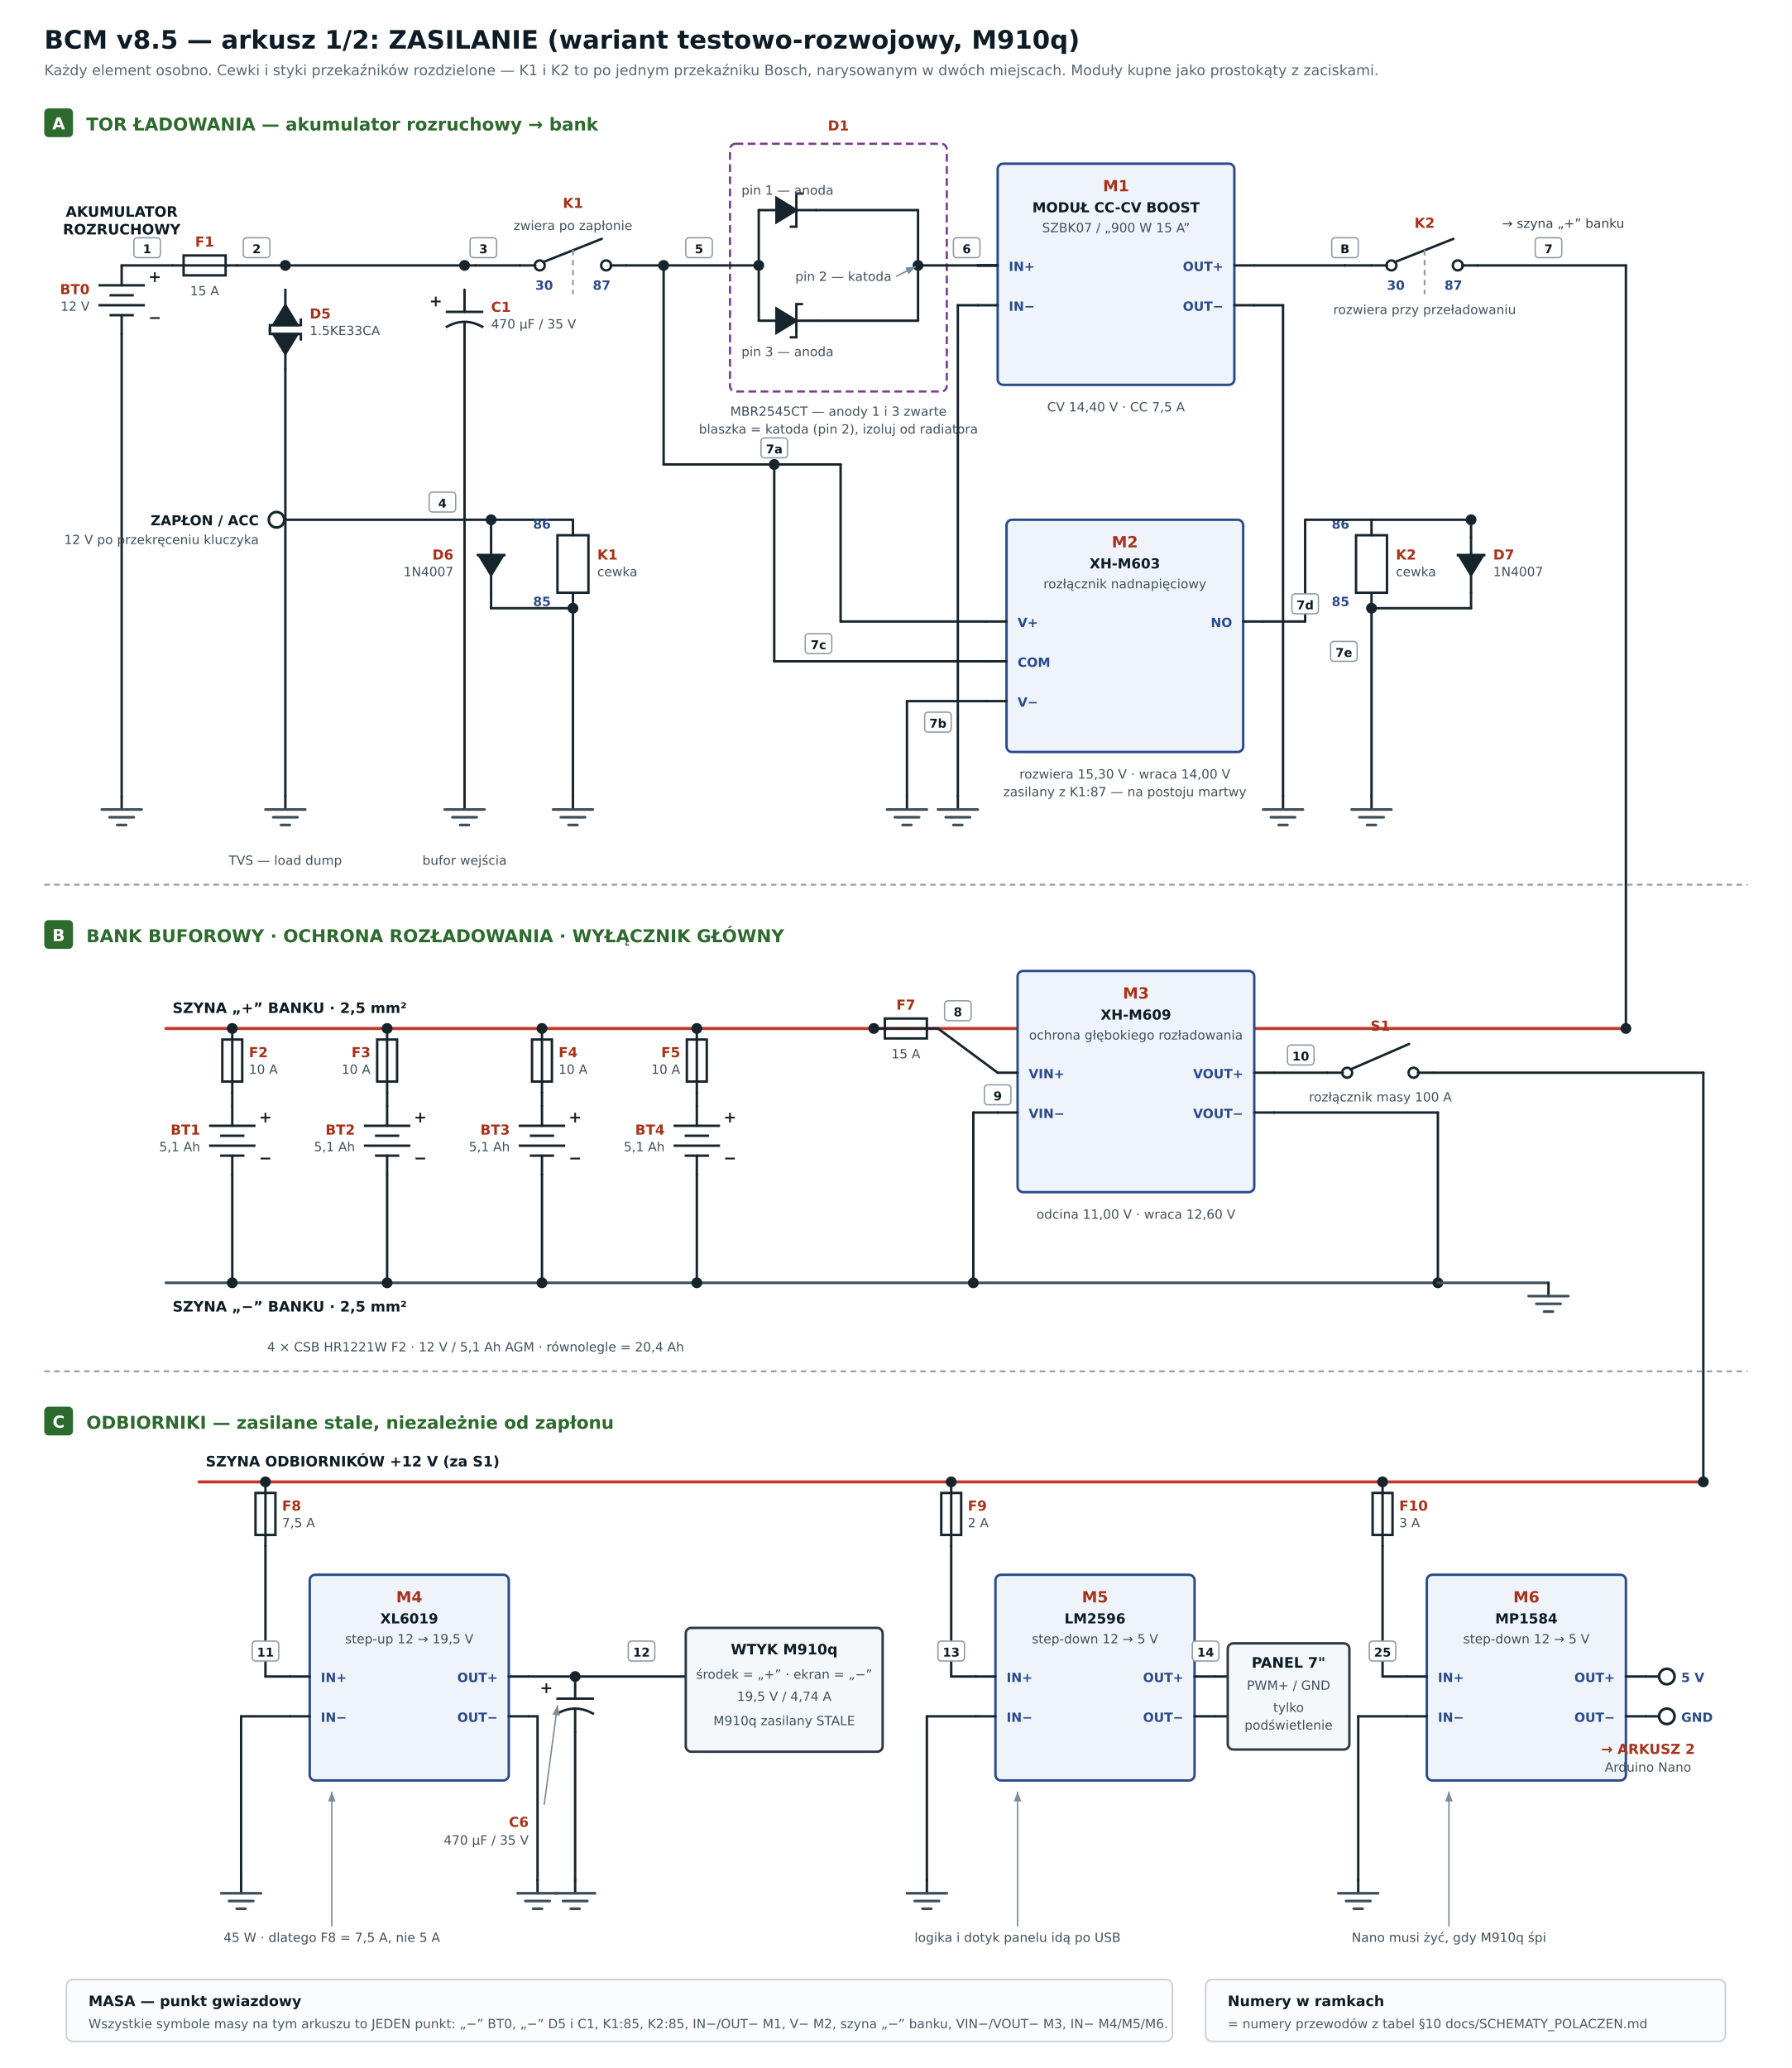
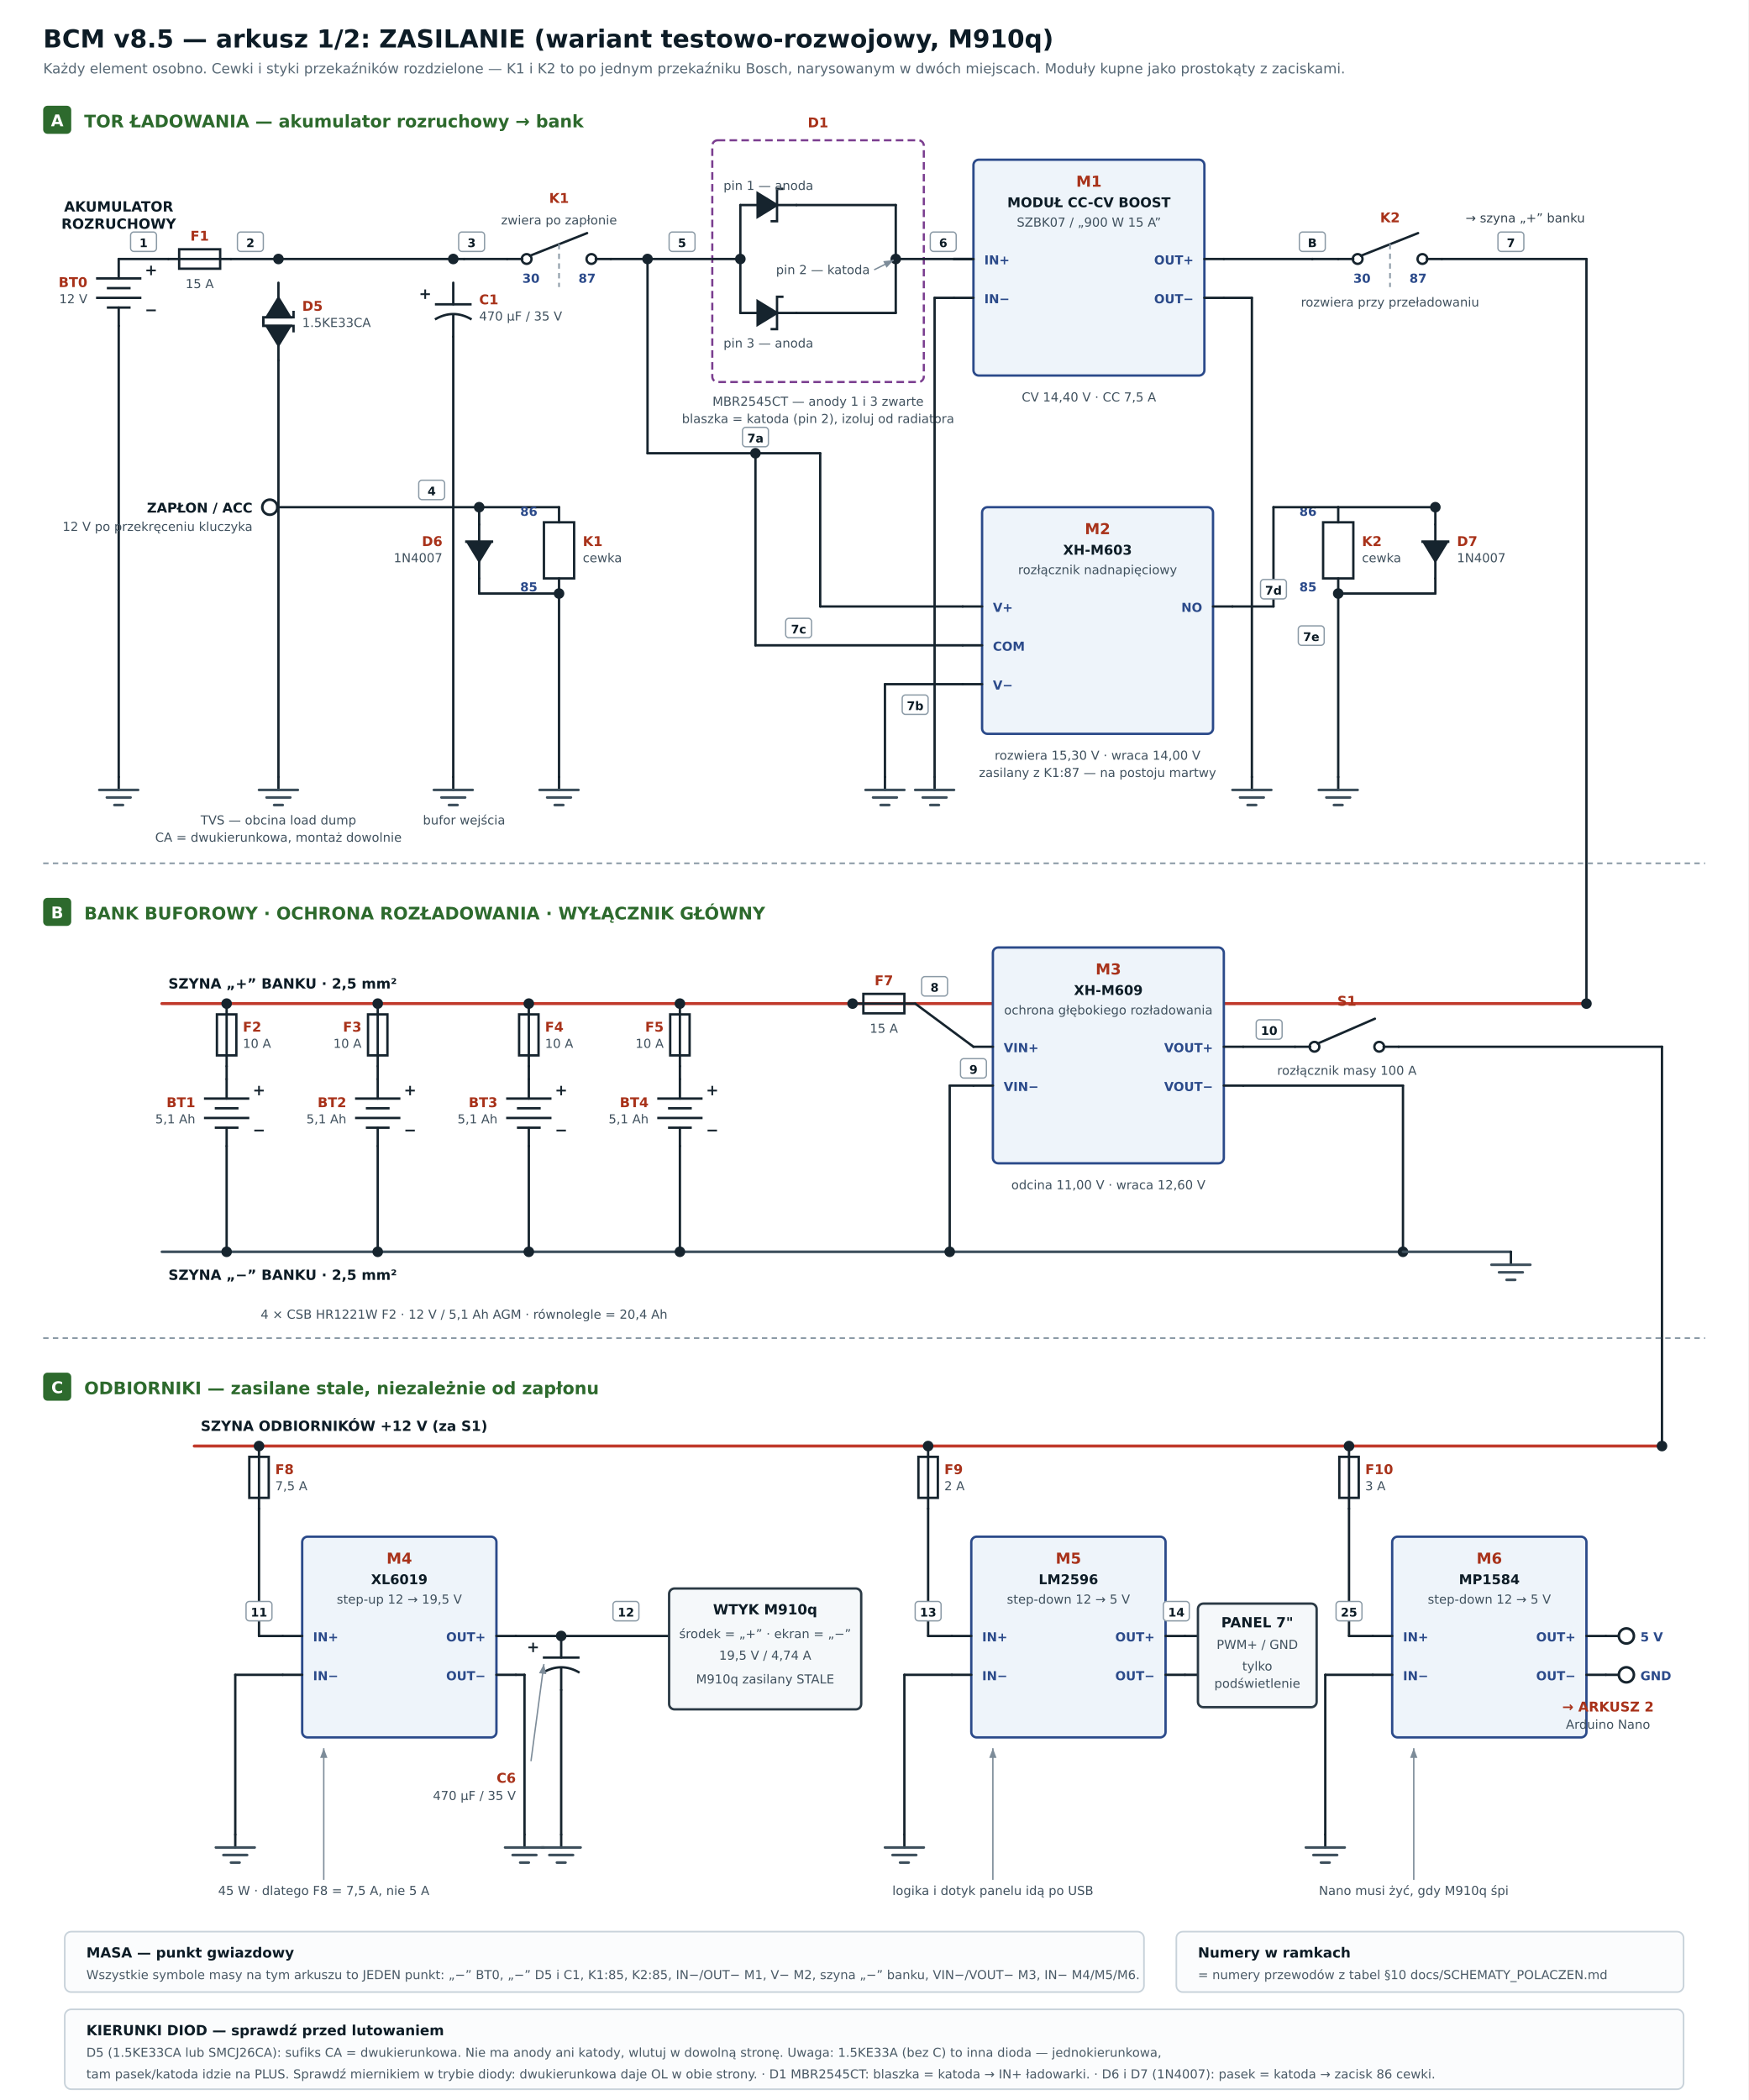
- <svg xmlns="http://www.w3.org/2000/svg" width="1620" height="1870" viewBox="0 0 1620 1870" font-family="DejaVu Sans, Verdana, sans-serif">
+ <svg xmlns="http://www.w3.org/2000/svg" width="1620" height="1946" viewBox="0 0 1620 1946" font-family="DejaVu Sans, Verdana, sans-serif">
  <style>
 .bg{fill:#ffffff}
 .w{stroke:#16242e;stroke-width:2.2;fill:none;stroke-linecap:round}
 .wp{stroke:#c0392b;stroke-width:2.8;fill:none;stroke-linecap:round}
 .wg{stroke:#3d4f5c;stroke-width:2.4;fill:none;stroke-linecap:round}
 .wo{stroke:#9a6b12;stroke-width:2.4;fill:none;stroke-linecap:round}
 .wd{stroke:#8b9aa6;stroke-width:1.6;fill:none;stroke-dasharray:5 4}
 .sym{stroke:#16242e;stroke-width:2.2;fill:none}
 .symf{stroke:#16242e;stroke-width:2.2;fill:#16242e}
 .blk{fill:#f5f8fa;stroke:#2b3a45;stroke-width:2.2;rx:5}
 .blkm{fill:#eef4fa;stroke:#2b4a8a;stroke-width:2.2;rx:5}
 .blkr{fill:#fdf6e8;stroke:#9a6b12;stroke-width:2.2;rx:5}
 .blkc{fill:#eef8ee;stroke:#2d6a2d;stroke-width:2.2;rx:5}
 .opto{fill:#fbf3fb;stroke:#7a3d8f;stroke-width:2.2;rx:5;stroke-dasharray:7 4}
 .dash{fill:none;stroke:#7a3d8f;stroke-width:2;rx:5;stroke-dasharray:7 4}
 .term{fill:#ffffff;stroke:#16242e;stroke-width:2.4}
 .note{fill:#fbfcfd;stroke:#c8d2da;stroke-width:1.5;rx:6}
 .sectb{fill:#2d6a2d;rx:4}
 .ttl{font-size:23px;font-weight:bold;fill:#0d1c26}
 .sub{font-size:13px;fill:#576875}
 .sec{font-size:16px;font-weight:bold;fill:#2d6a2d}
 .sn{font-size:15px;font-weight:bold;fill:#ffffff;text-anchor:middle}
 .r{font-size:12.5px;font-weight:bold;fill:#a8321a}
 .rc{font-size:12.5px;font-weight:bold;fill:#a8321a;text-anchor:middle}
 .re{font-size:12.5px;font-weight:bold;fill:#a8321a;text-anchor:end}
 .v{font-size:11.5px;fill:#40515e}
 .vc{font-size:11.5px;fill:#40515e;text-anchor:middle}
 .ve{font-size:11.5px;fill:#40515e;text-anchor:end}
 .vb{font-size:14px;font-weight:bold;fill:#16242e;text-anchor:middle}
 .lbl{font-size:11.5px;fill:#33424e}
 .lbb{font-size:13px;font-weight:bold;fill:#0d1c26;text-anchor:middle}
 .pin{font-size:11.5px;font-weight:bold;fill:#2b4a8a}
 .pine{font-size:11.5px;font-weight:bold;fill:#2b4a8a;text-anchor:end}
 .pinc{font-size:11.5px;font-weight:bold;fill:#2b4a8a;text-anchor:middle}
 .mref{font-size:14px;font-weight:bold;fill:#a8321a;text-anchor:middle}
 .mname{font-size:12.5px;font-weight:bold;fill:#0d1c26;text-anchor:middle}
 .te{font-size:12.5px;font-weight:bold;fill:#0d1c26;text-anchor:end}
 .gl{font-size:11px;font-weight:bold;fill:#3d4f5c;text-anchor:middle}
 .go{font-size:11px;font-weight:bold;fill:#9a6b12;text-anchor:middle}
 .nh{font-size:13px;font-weight:bold;fill:#0d1c26}
 .nt{font-size:11.5px;fill:#4a5a66}
 .wn{font-size:11px;font-weight:bold;fill:#0d1c26;text-anchor:middle}
 .wnb{fill:#ffffff;stroke:#8b9aa6;stroke-width:1.2;rx:3}
 .ldr{stroke:#7d8c99;stroke-width:1.3;fill:none}
 .ldrf{fill:#7d8c99;stroke:none}
</style>
-   <rect class="bg" x="0" y="0" width="1620" height="1870" />
+   <rect class="bg" x="0" y="0" width="1620" height="1946" />
  <text class="ttl" x="40" y="44">BCM v8.5 — arkusz 1/2: ZASILANIE (wariant testowo-rozwojowy, M910q)</text>
  <text class="sub" x="40" y="68">Każdy element osobno. Cewki i styki przekaźników rozdzielone — K1 i K2 to po jednym przekaźniku Bosch, narysowanym w dwóch miejscach. Moduły kupne jako prostokąty z zaciskami.</text>
  <rect class="sectb" x="40" y="98" width="26" height="26" />
  <text class="sn" x="53" y="117">A</text>
  <text class="sec" x="78" y="118">TOR ŁADOWANIA — akumulator rozruchowy → bank</text>
  <text class="lbb" x="110" y="196">AKUMULATOR</text>
  <text class="lbb" x="110" y="212">ROZRUCHOWY</text>
  <line class="w" x1="110" y1="240" x2="110" y2="258" />
  <line class="sym" x1="89" y1="258" x2="131" y2="258" />
  <line class="sym" x1="99" y1="267" x2="121" y2="267" />
  <line class="sym" x1="89" y1="276" x2="131" y2="276" />
  <line class="sym" x1="99" y1="285" x2="121" y2="285" />
  <line class="w" x1="110" y1="285" x2="110" y2="302" />
  <text class="vb" x="140" y="255">+</text>
  <text class="vb" x="140" y="292">−</text>
  <text class="re" x="81" y="266">BT0</text>
  <text class="ve" x="81" y="281">12 V</text>
  <line class="w" x1="110" y1="302" x2="110" y2="720" />
  <line class="w" x1="110" y1="720" x2="110" y2="732" />
  <line class="wg" x1="92" y1="732" x2="128" y2="732" />
  <line class="wg" x1="99" y1="739" x2="121" y2="739" />
  <line class="wg" x1="106" y1="746" x2="114" y2="746" />
  <line class="w" x1="110" y1="240" x2="156" y2="240" />
  <rect class="wnb" x="121" y="215" width="24" height="18" />
  <text class="wn" x="133" y="229">1</text>
  <line class="w" x1="156" y1="240" x2="166" y2="240" />
  <rect class="sym" x="166" y="231" width="38" height="18" fill="#fff" />
  <line class="w" x1="166" y1="240" x2="204" y2="240" />
  <line class="w" x1="204" y1="240" x2="214" y2="240" />
  <text class="rc" x="185" y="223">F1</text>
  <text class="vc" x="185" y="267">15 A</text>
  <rect class="wnb" x="220" y="215" width="24" height="18" />
  <text class="wn" x="232" y="229">2</text>
  <line class="w" x1="214" y1="240" x2="430" y2="240" />
  <circle class="symf" cx="258" cy="240" r="3.8" />
  <circle class="symf" cx="420" cy="240" r="3.8" />
  <line class="w" x1="258" y1="262" x2="258" y2="276" />
  <polygon class="symf" points="247,294 269,294 258,276" />
  <path class="sym" d="M 244 300 L 244 294 L 272 294 L 272 288" />
  <polygon class="symf" points="247,302 269,302 258,320" />
  <path class="sym" d="M 244 296 L 244 302 L 272 302 L 272 308" />
  <line class="w" x1="258" y1="320" x2="258" y2="334" />
  <text class="r" x="280" y="288">D5</text>
  <text class="v" x="280" y="303">1.5KE33CA</text>
  <line class="w" x1="258" y1="334" x2="258" y2="720" />
  <line class="w" x1="258" y1="720" x2="258" y2="732" />
  <line class="wg" x1="240" y1="732" x2="276" y2="732" />
  <line class="wg" x1="247" y1="739" x2="269" y2="739" />
  <line class="wg" x1="254" y1="746" x2="262" y2="746" />
-   <text class="vc" x="258" y="782">TVS — load dump</text>
+   <text class="vc" x="258" y="764">TVS — obcina load dump</text>
+   <text class="vc" x="258" y="780">CA = dwukierunkowa, montaż dowolnie</text>
  <line class="w" x1="420" y1="262" x2="420" y2="282" />
  <line class="sym" x1="403" y1="282" x2="437" y2="282" />
  <path class="sym" d="M 403 296 Q 420 286 437 296" />
  <text class="vb" x="394" y="277">+</text>
  <line class="w" x1="420" y1="292" x2="420" y2="312" />
  <text class="r" x="444" y="282">C1</text>
  <text class="v" x="444" y="297">470 µF / 35 V</text>
  <line class="w" x1="420" y1="312" x2="420" y2="720" />
  <line class="w" x1="420" y1="720" x2="420" y2="732" />
  <line class="wg" x1="402" y1="732" x2="438" y2="732" />
  <line class="wg" x1="409" y1="739" x2="431" y2="739" />
  <line class="wg" x1="416" y1="746" x2="424" y2="746" />
-   <text class="vc" x="420" y="782">bufor wejścia</text>
+   <text class="vc" x="430" y="764">bufor wejścia</text>
  <line class="w" x1="430" y1="240" x2="470" y2="240" />
  <rect class="wnb" x="425" y="215" width="24" height="18" />
  <text class="wn" x="437" y="229">3</text>
  <line class="w" x1="470" y1="240" x2="484" y2="240" />
  <circle class="sym" cx="488" cy="240" r="4.5" fill="#fff" />
  <line class="w" x1="491" y1="237" x2="544" y2="216" />
  <circle class="sym" cx="548" cy="240" r="4.5" fill="#fff" />
  <line class="w" x1="552" y1="240" x2="566" y2="240" />
  <line class="wd" x1="518" y1="226" x2="518" y2="266" />
  <text class="rc" x="518" y="188">K1</text>
  <text class="pin" x="484" y="262">30</text>
  <text class="pine" x="552" y="262">87</text>
  <text class="vc" x="518" y="208">zwiera po zapłonie</text>
  <circle class="symf" cx="600" cy="240" r="3.8" />
  <line class="w" x1="566" y1="240" x2="660" y2="240" />
  <rect class="wnb" x="620" y="215" width="24" height="18" />
  <text class="wn" x="632" y="229">5</text>
  <circle class="term" cx="250" cy="470" r="7" />
  <text class="te" x="234" y="475">ZAPŁON / ACC</text>
  <text class="ve" x="234" y="492">12 V po przekręceniu kluczyka</text>
  <line class="w" x1="257" y1="470" x2="518" y2="470" />
  <rect class="wnb" x="388" y="445" width="24" height="18" />
  <text class="wn" x="400" y="459">4</text>
  <line class="w" x1="518" y1="470" x2="518" y2="484" />
  <rect class="sym" x="504" y="484" width="28" height="52" fill="#fff" />
  <line class="w" x1="518" y1="536" x2="518" y2="550" />
  <text class="r" x="540" y="506">K1</text>
  <text class="v" x="540" y="521">cewka</text>
  <text class="pine" x="498" y="478">86</text>
  <text class="pine" x="498" y="548">85</text>
  <line class="w" x1="518" y1="550" x2="518" y2="720" />
  <line class="w" x1="518" y1="720" x2="518" y2="732" />
  <line class="wg" x1="500" y1="732" x2="536" y2="732" />
  <line class="wg" x1="507" y1="739" x2="529" y2="739" />
  <line class="wg" x1="514" y1="746" x2="522" y2="746" />
  <circle class="symf" cx="444" cy="470" r="3.8" />
  <line class="w" x1="444" y1="470" x2="444" y2="486" />
  <line class="w" x1="444" y1="486" x2="444" y2="502" />
  <polygon class="symf" points="433,502 455,502 444,520" />
  <line class="sym" x1="431" y1="502" x2="457" y2="502" />
  <line class="w" x1="444" y1="502" x2="444" y2="536" />
  <text class="re" x="410" y="506">D6</text>
  <text class="ve" x="410" y="521">1N4007</text>
  <line class="w" x1="444" y1="536" x2="444" y2="550" />
  <line class="w" x1="444" y1="550" x2="518" y2="550" />
  <circle class="symf" cx="518" cy="550" r="3.8" />
  <rect class="dash" x="660" y="130" width="196" height="224" />
  <text class="rc" x="758" y="118">D1</text>
  <text class="vc" x="758" y="376">MBR2545CT — anody 1 i 3 zwarte</text>
  <text class="vc" x="758" y="392">blaszka = katoda (pin 2), izoluj od radiatora</text>
  <line class="w" x1="660" y1="240" x2="686" y2="240" />
  <circle class="symf" cx="686" cy="240" r="3.8" />
  <line class="w" x1="686" y1="190" x2="686" y2="290" />
  <line class="w" x1="686" y1="190" x2="702" y2="190" />
  <polygon class="symf" points="702,179 702,201 720,190" />
  <path class="sym" d="M 726 175 L 720 175 L 720 205 L 714 205" />
  <line class="w" x1="720" y1="190" x2="738" y2="190" />
  <line class="w" x1="686" y1="290" x2="702" y2="290" />
  <polygon class="symf" points="702,279 702,301 720,290" />
  <path class="sym" d="M 726 275 L 720 275 L 720 305 L 714 305" />
  <line class="w" x1="720" y1="290" x2="738" y2="290" />
  <line class="w" x1="738" y1="190" x2="830" y2="190" />
  <line class="w" x1="830" y1="190" x2="830" y2="290" />
  <line class="w" x1="830" y1="290" x2="738" y2="290" />
  <circle class="symf" cx="830" cy="240" r="3.8" />
  <text class="vc" x="712" y="176">pin 1 — anoda</text>
  <text class="vc" x="712" y="322">pin 3 — anoda</text>
  <text class="ve" x="806" y="254">pin 2 — katoda</text>
  <line class="ldr" x1="810" y1="250" x2="828" y2="241" />
  <polygon class="ldrf" points="828,241 821.5,248.1 818.4,242.0" />
  <line class="w" x1="830" y1="240" x2="902" y2="240" />
  <rect class="wnb" x="862" y="215" width="24" height="18" />
  <text class="wn" x="874" y="229">6</text>
  <rect class="blkm" x="902" y="148" width="214" height="200" />
  <text class="mref" x="1009.0" y="173">M1</text>
  <text class="mname" x="1009.0" y="192">MODUŁ CC-CV BOOST</text>
  <text class="vc" x="1009.0" y="210">SZBK07 / „900 W 15 A”</text>
  <line class="w" x1="884" y1="240" x2="902" y2="240" />
  <text class="pin" x="912" y="245">IN+</text>
  <line class="w" x1="884" y1="276" x2="902" y2="276" />
  <text class="pin" x="912" y="281">IN−</text>
  <line class="w" x1="1116" y1="240" x2="1134" y2="240" />
  <text class="pine" x="1106" y="245">OUT+</text>
  <line class="w" x1="1116" y1="276" x2="1134" y2="276" />
  <text class="pine" x="1106" y="281">OUT−</text>
  <text class="vc" x="1009" y="372">CV 14,40 V · CC 7,5 A</text>
  <line class="w" x1="902" y1="240" x2="884" y2="240" />
  <line class="w" x1="884" y1="240" x2="884" y2="240" />
  <line class="w" x1="884" y1="240" x2="884" y2="240" />
  <line class="w" x1="884" y1="276" x2="866" y2="276" />
  <line class="w" x1="866" y1="276" x2="866" y2="720" />
  <line class="w" x1="866" y1="720" x2="866" y2="732" />
  <line class="wg" x1="848" y1="732" x2="884" y2="732" />
  <line class="wg" x1="855" y1="739" x2="877" y2="739" />
  <line class="wg" x1="862" y1="746" x2="870" y2="746" />
  <line class="w" x1="1134" y1="276" x2="1160" y2="276" />
  <line class="w" x1="1160" y1="276" x2="1160" y2="720" />
  <line class="w" x1="1160" y1="720" x2="1160" y2="732" />
  <line class="wg" x1="1142" y1="732" x2="1178" y2="732" />
  <line class="wg" x1="1149" y1="739" x2="1171" y2="739" />
  <line class="wg" x1="1156" y1="746" x2="1164" y2="746" />
  <line class="w" x1="1134" y1="240" x2="1216" y2="240" />
  <line class="w" x1="1216" y1="240" x2="1216" y2="240" />
  <line class="w" x1="1216" y1="240" x2="1240" y2="240" />
  <rect class="wnb" x="1204" y="215" width="24" height="18" />
  <text class="wn" x="1216" y="229">B</text>
  <line class="w" x1="1240" y1="240" x2="1254" y2="240" />
  <circle class="sym" cx="1258" cy="240" r="4.5" fill="#fff" />
  <line class="w" x1="1261" y1="237" x2="1314" y2="216" />
  <circle class="sym" cx="1318" cy="240" r="4.5" fill="#fff" />
  <line class="w" x1="1322" y1="240" x2="1336" y2="240" />
  <line class="wd" x1="1288" y1="226" x2="1288" y2="266" />
  <text class="rc" x="1288" y="206">K2</text>
  <text class="pin" x="1254" y="262">30</text>
  <text class="pine" x="1322" y="262">87</text>
  <text class="vc" x="1288" y="284">rozwiera przy przeładowaniu</text>
  <line class="w" x1="1336" y1="240" x2="1470" y2="240" />
  <rect class="wnb" x="1388" y="215" width="24" height="18" />
  <text class="wn" x="1400" y="229">7</text>
  <line class="w" x1="1470" y1="240" x2="1470" y2="930" />
  <text class="lbl" x="1358" y="206">→ szyna „+” banku</text>
  <line class="w" x1="1240" y1="470" x2="1240" y2="484" />
  <rect class="sym" x="1226" y="484" width="28" height="52" fill="#fff" />
  <line class="w" x1="1240" y1="536" x2="1240" y2="550" />
  <text class="r" x="1262" y="506">K2</text>
  <text class="v" x="1262" y="521">cewka</text>
  <text class="pine" x="1220" y="478">86</text>
  <text class="pine" x="1220" y="548">85</text>
  <line class="w" x1="1240" y1="550" x2="1240" y2="720" />
  <line class="w" x1="1240" y1="720" x2="1240" y2="732" />
  <line class="wg" x1="1222" y1="732" x2="1258" y2="732" />
  <line class="wg" x1="1229" y1="739" x2="1251" y2="739" />
  <line class="wg" x1="1236" y1="746" x2="1244" y2="746" />
  <rect class="wnb" x="1203" y="580" width="24" height="18" />
  <text class="wn" x="1215" y="594">7e</text>
  <circle class="symf" cx="1330" cy="470" r="3.8" />
  <line class="w" x1="1240" y1="470" x2="1330" y2="470" />
  <line class="w" x1="1330" y1="470" x2="1330" y2="486" />
  <line class="w" x1="1330" y1="486" x2="1330" y2="502" />
  <polygon class="symf" points="1319,502 1341,502 1330,520" />
  <line class="sym" x1="1317" y1="502" x2="1343" y2="502" />
  <line class="w" x1="1330" y1="502" x2="1330" y2="536" />
  <text class="r" x="1350" y="506">D7</text>
  <text class="v" x="1350" y="521">1N4007</text>
  <line class="w" x1="1330" y1="536" x2="1330" y2="550" />
  <line class="w" x1="1330" y1="550" x2="1240" y2="550" />
  <circle class="symf" cx="1240" cy="550" r="3.8" />
  <rect class="blkm" x="910" y="470" width="214" height="210" />
  <text class="mref" x="1017.0" y="495">M2</text>
  <text class="mname" x="1017.0" y="514">XH-M603</text>
  <text class="vc" x="1017.0" y="532">rozłącznik nadnapięciowy</text>
  <line class="w" x1="892" y1="562" x2="910" y2="562" />
  <text class="pin" x="920" y="567">V+</text>
  <line class="w" x1="892" y1="598" x2="910" y2="598" />
  <text class="pin" x="920" y="603">COM</text>
  <line class="w" x1="892" y1="634" x2="910" y2="634" />
  <text class="pin" x="920" y="639">V−</text>
  <line class="w" x1="1124" y1="562" x2="1142" y2="562" />
  <text class="pine" x="1114" y="567">NO</text>
  <text class="vc" x="1017" y="704">rozwiera 15,30 V · wraca 14,00 V</text>
  <text class="vc" x="1017" y="720">zasilany z K1:87 — na postoju martwy</text>
  <line class="w" x1="600" y1="240" x2="600" y2="420" />
  <line class="w" x1="600" y1="420" x2="760" y2="420" />
  <line class="w" x1="760" y1="420" x2="760" y2="562" />
  <line class="w" x1="760" y1="562" x2="892" y2="562" />
  <rect class="wnb" x="688" y="396" width="24" height="18" />
  <text class="wn" x="700" y="410">7a</text>
  <circle class="symf" cx="700" cy="420" r="3.8" />
  <line class="w" x1="700" y1="420" x2="700" y2="598" />
  <line class="w" x1="700" y1="598" x2="892" y2="598" />
  <rect class="wnb" x="728" y="573" width="24" height="18" />
  <text class="wn" x="740" y="587">7c</text>
  <line class="w" x1="892" y1="634" x2="820" y2="634" />
  <line class="w" x1="820" y1="634" x2="820" y2="720" />
  <line class="w" x1="820" y1="720" x2="820" y2="732" />
  <line class="wg" x1="802" y1="732" x2="838" y2="732" />
  <line class="wg" x1="809" y1="739" x2="831" y2="739" />
  <line class="wg" x1="816" y1="746" x2="824" y2="746" />
  <rect class="wnb" x="836" y="644" width="24" height="18" />
  <text class="wn" x="848" y="658">7b</text>
  <line class="w" x1="1142" y1="562" x2="1180" y2="562" />
  <line class="w" x1="1180" y1="562" x2="1180" y2="470" />
  <line class="w" x1="1180" y1="470" x2="1240" y2="470" />
  <rect class="wnb" x="1168" y="537" width="24" height="18" />
  <text class="wn" x="1180" y="551">7d</text>
  <line class="wd" x1="40" y1="800" x2="1580" y2="800" />
  <rect class="sectb" x="40" y="832" width="26" height="26" />
  <text class="sn" x="53" y="851">B</text>
  <text class="sec" x="78" y="852">BANK BUFOROWY · OCHRONA ROZŁADOWANIA · WYŁĄCZNIK GŁÓWNY</text>
  <line class="wp" x1="150" y1="930" x2="1470" y2="930" />
  <line class="wg" x1="150" y1="1160" x2="1300" y2="1160" />
  <text class="nh" x="156" y="916">SZYNA „+” BANKU · 2,5 mm²</text>
  <text class="nh" x="156" y="1186">SZYNA „−” BANKU · 2,5 mm²</text>
  <circle class="symf" cx="1470" cy="930" r="3.8" />
  <circle class="symf" cx="210" cy="930" r="3.8" />
  <line class="w" x1="210" y1="930" x2="210" y2="940" />
  <rect class="sym" x="201" y="940" width="18" height="38" fill="#fff" />
  <line class="w" x1="210" y1="940" x2="210" y2="978" />
  <line class="w" x1="210" y1="978" x2="210" y2="988" />
  <text class="r" x="225" y="956">F2</text>
  <text class="v" x="225" y="971">10 A</text>
  <line class="w" x1="210" y1="988" x2="210" y2="1000" />
  <line class="w" x1="210" y1="1000" x2="210" y2="1018" />
  <line class="sym" x1="189" y1="1018" x2="231" y2="1018" />
  <line class="sym" x1="199" y1="1027" x2="221" y2="1027" />
  <line class="sym" x1="189" y1="1036" x2="231" y2="1036" />
  <line class="sym" x1="199" y1="1045" x2="221" y2="1045" />
  <line class="w" x1="210" y1="1045" x2="210" y2="1062" />
  <text class="vb" x="240" y="1015">+</text>
  <text class="vb" x="240" y="1052">−</text>
  <text class="re" x="181" y="1026">BT1</text>
  <text class="ve" x="181" y="1041">5,1 Ah</text>
  <line class="w" x1="210" y1="1062" x2="210" y2="1160" />
  <circle class="symf" cx="210" cy="1160" r="3.8" />
  <circle class="symf" cx="350" cy="930" r="3.8" />
  <line class="w" x1="350" y1="930" x2="350" y2="940" />
  <rect class="sym" x="341" y="940" width="18" height="38" fill="#fff" />
  <line class="w" x1="350" y1="940" x2="350" y2="978" />
  <line class="w" x1="350" y1="978" x2="350" y2="988" />
  <text class="re" x="335" y="956">F3</text>
  <text class="ve" x="335" y="971">10 A</text>
  <line class="w" x1="350" y1="988" x2="350" y2="1000" />
  <line class="w" x1="350" y1="1000" x2="350" y2="1018" />
  <line class="sym" x1="329" y1="1018" x2="371" y2="1018" />
  <line class="sym" x1="339" y1="1027" x2="361" y2="1027" />
  <line class="sym" x1="329" y1="1036" x2="371" y2="1036" />
  <line class="sym" x1="339" y1="1045" x2="361" y2="1045" />
  <line class="w" x1="350" y1="1045" x2="350" y2="1062" />
  <text class="vb" x="380" y="1015">+</text>
  <text class="vb" x="380" y="1052">−</text>
  <text class="re" x="321" y="1026">BT2</text>
  <text class="ve" x="321" y="1041">5,1 Ah</text>
  <line class="w" x1="350" y1="1062" x2="350" y2="1160" />
  <circle class="symf" cx="350" cy="1160" r="3.8" />
  <circle class="symf" cx="490" cy="930" r="3.8" />
  <line class="w" x1="490" y1="930" x2="490" y2="940" />
  <rect class="sym" x="481" y="940" width="18" height="38" fill="#fff" />
  <line class="w" x1="490" y1="940" x2="490" y2="978" />
  <line class="w" x1="490" y1="978" x2="490" y2="988" />
  <text class="r" x="505" y="956">F4</text>
  <text class="v" x="505" y="971">10 A</text>
  <line class="w" x1="490" y1="988" x2="490" y2="1000" />
  <line class="w" x1="490" y1="1000" x2="490" y2="1018" />
  <line class="sym" x1="469" y1="1018" x2="511" y2="1018" />
  <line class="sym" x1="479" y1="1027" x2="501" y2="1027" />
  <line class="sym" x1="469" y1="1036" x2="511" y2="1036" />
  <line class="sym" x1="479" y1="1045" x2="501" y2="1045" />
  <line class="w" x1="490" y1="1045" x2="490" y2="1062" />
  <text class="vb" x="520" y="1015">+</text>
  <text class="vb" x="520" y="1052">−</text>
  <text class="re" x="461" y="1026">BT3</text>
  <text class="ve" x="461" y="1041">5,1 Ah</text>
  <line class="w" x1="490" y1="1062" x2="490" y2="1160" />
  <circle class="symf" cx="490" cy="1160" r="3.8" />
  <circle class="symf" cx="630" cy="930" r="3.8" />
  <line class="w" x1="630" y1="930" x2="630" y2="940" />
  <rect class="sym" x="621" y="940" width="18" height="38" fill="#fff" />
  <line class="w" x1="630" y1="940" x2="630" y2="978" />
  <line class="w" x1="630" y1="978" x2="630" y2="988" />
  <text class="re" x="615" y="956">F5</text>
  <text class="ve" x="615" y="971">10 A</text>
  <line class="w" x1="630" y1="988" x2="630" y2="1000" />
  <line class="w" x1="630" y1="1000" x2="630" y2="1018" />
  <line class="sym" x1="609" y1="1018" x2="651" y2="1018" />
  <line class="sym" x1="619" y1="1027" x2="641" y2="1027" />
  <line class="sym" x1="609" y1="1036" x2="651" y2="1036" />
  <line class="sym" x1="619" y1="1045" x2="641" y2="1045" />
  <line class="w" x1="630" y1="1045" x2="630" y2="1062" />
  <text class="vb" x="660" y="1015">+</text>
  <text class="vb" x="660" y="1052">−</text>
  <text class="re" x="601" y="1026">BT4</text>
  <text class="ve" x="601" y="1041">5,1 Ah</text>
  <line class="w" x1="630" y1="1062" x2="630" y2="1160" />
  <circle class="symf" cx="630" cy="1160" r="3.8" />
  <text class="vc" x="430" y="1222">4 × CSB HR1221W F2 · 12 V / 5,1 Ah AGM · równolegle = 20,4 Ah</text>
  <circle class="symf" cx="790" cy="930" r="3.8" />
  <line class="w" x1="790" y1="930" x2="800" y2="930" />
  <rect class="sym" x="800" y="921" width="38" height="18" fill="#fff" />
  <line class="w" x1="800" y1="930" x2="838" y2="930" />
  <line class="w" x1="838" y1="930" x2="848" y2="930" />
  <text class="rc" x="819" y="913">F7</text>
  <text class="vc" x="819" y="957">15 A</text>
  <rect class="wnb" x="854" y="905" width="24" height="18" />
  <text class="wn" x="866" y="919">8</text>
  <rect class="blkm" x="920" y="878" width="214" height="200" />
  <text class="mref" x="1027.0" y="903">M3</text>
  <text class="mname" x="1027.0" y="922">XH-M609</text>
  <text class="vc" x="1027.0" y="940">ochrona głębokiego rozładowania</text>
  <line class="w" x1="902" y1="970" x2="920" y2="970" />
  <text class="pin" x="930" y="975">VIN+</text>
  <line class="w" x1="902" y1="1006" x2="920" y2="1006" />
  <text class="pin" x="930" y="1011">VIN−</text>
  <line class="w" x1="1134" y1="970" x2="1152" y2="970" />
  <text class="pine" x="1124" y="975">VOUT+</text>
  <line class="w" x1="1134" y1="1006" x2="1152" y2="1006" />
  <text class="pine" x="1124" y="1011">VOUT−</text>
  <text class="vc" x="1027" y="1102">odcina 11,00 V · wraca 12,60 V</text>
  <line class="w" x1="848" y1="930" x2="902" y2="970" />
  <line class="w" x1="880" y1="1160" x2="880" y2="1006" />
  <line class="w" x1="880" y1="1006" x2="902" y2="1006" />
  <circle class="symf" cx="880" cy="1160" r="3.8" />
  <rect class="wnb" x="890" y="981" width="24" height="18" />
  <text class="wn" x="902" y="995">9</text>
  <line class="w" x1="1152" y1="1006" x2="1300" y2="1006" />
  <line class="w" x1="1300" y1="1006" x2="1300" y2="1160" />
  <circle class="symf" cx="1300" cy="1160" r="3.8" />
  <line class="wg" x1="1300" y1="1160" x2="1400" y2="1160" />
  <line class="w" x1="1400" y1="1160" x2="1400" y2="1172" />
  <line class="wg" x1="1382" y1="1172" x2="1418" y2="1172" />
  <line class="wg" x1="1389" y1="1179" x2="1411" y2="1179" />
  <line class="wg" x1="1396" y1="1186" x2="1404" y2="1186" />
  <line class="w" x1="1152" y1="970" x2="1200" y2="970" />
  <rect class="wnb" x="1164" y="945" width="24" height="18" />
  <text class="wn" x="1176" y="959">10</text>
  <line class="w" x1="1200" y1="970" x2="1214" y2="970" />
  <circle class="sym" cx="1218" cy="970" r="4.5" fill="#fff" />
  <line class="w" x1="1221" y1="967" x2="1274" y2="944" />
  <circle class="sym" cx="1278" cy="970" r="4.5" fill="#fff" />
  <line class="w" x1="1282" y1="970" x2="1296" y2="970" />
  <text class="rc" x="1248" y="932">S1</text>
  <text class="vc" x="1248" y="996">rozłącznik masy 100 A</text>
  <line class="w" x1="1296" y1="970" x2="1540" y2="970" />
  <line class="w" x1="1540" y1="970" x2="1540" y2="1340" />
  <line class="wd" x1="40" y1="1240" x2="1580" y2="1240" />
  <rect class="sectb" x="40" y="1272" width="26" height="26" />
  <text class="sn" x="53" y="1291">C</text>
  <text class="sec" x="78" y="1292">ODBIORNIKI — zasilane stale, niezależnie od zapłonu</text>
  <line class="wp" x1="180" y1="1340" x2="1540" y2="1340" />
  <circle class="symf" cx="1540" cy="1340" r="3.8" />
  <text class="nh" x="186" y="1326">SZYNA ODBIORNIKÓW +12 V (za S1)</text>
  <circle class="symf" cx="240" cy="1340" r="3.8" />
  <line class="w" x1="240" y1="1340" x2="240" y2="1350" />
  <rect class="sym" x="231" y="1350" width="18" height="38" fill="#fff" />
  <line class="w" x1="240" y1="1350" x2="240" y2="1388" />
  <line class="w" x1="240" y1="1388" x2="240" y2="1398" />
  <text class="r" x="255" y="1366">F8</text>
  <text class="v" x="255" y="1381">7,5 A</text>
  <rect class="blkm" x="280" y="1424" width="180" height="186" />
  <text class="mref" x="370.0" y="1449">M4</text>
  <text class="mname" x="370.0" y="1468">XL6019</text>
  <text class="vc" x="370.0" y="1486">step-up 12 → 19,5 V</text>
  <line class="w" x1="262" y1="1516" x2="280" y2="1516" />
  <text class="pin" x="290" y="1521">IN+</text>
  <line class="w" x1="262" y1="1552" x2="280" y2="1552" />
  <text class="pin" x="290" y="1557">IN−</text>
  <line class="w" x1="460" y1="1516" x2="478" y2="1516" />
  <text class="pine" x="450" y="1521">OUT+</text>
  <line class="w" x1="460" y1="1552" x2="478" y2="1552" />
  <text class="pine" x="450" y="1557">OUT−</text>
  <line class="w" x1="240" y1="1398" x2="240" y2="1516" />
  <line class="w" x1="240" y1="1516" x2="262" y2="1516" />
  <rect class="wnb" x="228" y="1484" width="24" height="18" />
  <text class="wn" x="240" y="1498">11</text>
  <line class="w" x1="262" y1="1552" x2="218" y2="1552" />
  <line class="w" x1="218" y1="1552" x2="218" y2="1700" />
  <line class="w" x1="218" y1="1700" x2="218" y2="1712" />
  <line class="wg" x1="200" y1="1712" x2="236" y2="1712" />
  <line class="wg" x1="207" y1="1719" x2="229" y2="1719" />
  <line class="wg" x1="214" y1="1726" x2="222" y2="1726" />
  <circle class="symf" cx="860" cy="1340" r="3.8" />
  <line class="w" x1="860" y1="1340" x2="860" y2="1350" />
  <rect class="sym" x="851" y="1350" width="18" height="38" fill="#fff" />
  <line class="w" x1="860" y1="1350" x2="860" y2="1388" />
  <line class="w" x1="860" y1="1388" x2="860" y2="1398" />
  <text class="r" x="875" y="1366">F9</text>
  <text class="v" x="875" y="1381">2 A</text>
  <rect class="blkm" x="900" y="1424" width="180" height="186" />
  <text class="mref" x="990.0" y="1449">M5</text>
  <text class="mname" x="990.0" y="1468">LM2596</text>
  <text class="vc" x="990.0" y="1486">step-down 12 → 5 V</text>
  <line class="w" x1="882" y1="1516" x2="900" y2="1516" />
  <text class="pin" x="910" y="1521">IN+</text>
  <line class="w" x1="882" y1="1552" x2="900" y2="1552" />
  <text class="pin" x="910" y="1557">IN−</text>
  <line class="w" x1="1080" y1="1516" x2="1098" y2="1516" />
  <text class="pine" x="1070" y="1521">OUT+</text>
  <line class="w" x1="1080" y1="1552" x2="1098" y2="1552" />
  <text class="pine" x="1070" y="1557">OUT−</text>
  <line class="w" x1="860" y1="1398" x2="860" y2="1516" />
  <line class="w" x1="860" y1="1516" x2="882" y2="1516" />
  <rect class="wnb" x="848" y="1484" width="24" height="18" />
  <text class="wn" x="860" y="1498">13</text>
  <line class="w" x1="882" y1="1552" x2="838" y2="1552" />
  <line class="w" x1="838" y1="1552" x2="838" y2="1700" />
  <line class="w" x1="838" y1="1700" x2="838" y2="1712" />
  <line class="wg" x1="820" y1="1712" x2="856" y2="1712" />
  <line class="wg" x1="827" y1="1719" x2="849" y2="1719" />
  <line class="wg" x1="834" y1="1726" x2="842" y2="1726" />
  <circle class="symf" cx="1250" cy="1340" r="3.8" />
  <line class="w" x1="1250" y1="1340" x2="1250" y2="1350" />
  <rect class="sym" x="1241" y="1350" width="18" height="38" fill="#fff" />
  <line class="w" x1="1250" y1="1350" x2="1250" y2="1388" />
  <line class="w" x1="1250" y1="1388" x2="1250" y2="1398" />
  <text class="r" x="1265" y="1366">F10</text>
  <text class="v" x="1265" y="1381">3 A</text>
  <rect class="blkm" x="1290" y="1424" width="180" height="186" />
  <text class="mref" x="1380.0" y="1449">M6</text>
  <text class="mname" x="1380.0" y="1468">MP1584</text>
  <text class="vc" x="1380.0" y="1486">step-down 12 → 5 V</text>
  <line class="w" x1="1272" y1="1516" x2="1290" y2="1516" />
  <text class="pin" x="1300" y="1521">IN+</text>
  <line class="w" x1="1272" y1="1552" x2="1290" y2="1552" />
  <text class="pin" x="1300" y="1557">IN−</text>
  <line class="w" x1="1470" y1="1516" x2="1488" y2="1516" />
  <text class="pine" x="1460" y="1521">OUT+</text>
  <line class="w" x1="1470" y1="1552" x2="1488" y2="1552" />
  <text class="pine" x="1460" y="1557">OUT−</text>
  <line class="w" x1="1250" y1="1398" x2="1250" y2="1516" />
  <line class="w" x1="1250" y1="1516" x2="1272" y2="1516" />
  <rect class="wnb" x="1238" y="1484" width="24" height="18" />
  <text class="wn" x="1250" y="1498">25</text>
  <line class="w" x1="1272" y1="1552" x2="1228" y2="1552" />
  <line class="w" x1="1228" y1="1552" x2="1228" y2="1700" />
  <line class="w" x1="1228" y1="1700" x2="1228" y2="1712" />
  <line class="wg" x1="1210" y1="1712" x2="1246" y2="1712" />
  <line class="wg" x1="1217" y1="1719" x2="1239" y2="1719" />
  <line class="wg" x1="1224" y1="1726" x2="1232" y2="1726" />
  <line class="w" x1="478" y1="1516" x2="620" y2="1516" />
  <circle class="symf" cx="520" cy="1516" r="3.8" />
  <line class="w" x1="520" y1="1516" x2="520" y2="1536" />
  <line class="sym" x1="503" y1="1536" x2="537" y2="1536" />
  <path class="sym" d="M 503 1550 Q 520 1540 537 1550" />
  <text class="vb" x="494" y="1531">+</text>
  <line class="w" x1="520" y1="1546" x2="520" y2="1566" />
  <text class="r" x="544" y="1536" />
  <text class="v" x="544" y="1551" />
  <text class="re" x="478" y="1652">C6</text>
  <text class="ve" x="478" y="1668">470 µF / 35 V</text>
  <line class="ldr" x1="492" y1="1632" x2="504" y2="1542" />
  <polygon class="ldrf" points="504,1542 506.2,1551.4 499.4,1550.5" />
  <line class="w" x1="520" y1="1566" x2="520" y2="1700" />
  <line class="w" x1="520" y1="1700" x2="520" y2="1712" />
  <line class="wg" x1="502" y1="1712" x2="538" y2="1712" />
  <line class="wg" x1="509" y1="1719" x2="531" y2="1719" />
  <line class="wg" x1="516" y1="1726" x2="524" y2="1726" />
  <line class="w" x1="478" y1="1552" x2="486" y2="1552" />
  <line class="w" x1="486" y1="1552" x2="486" y2="1700" />
  <line class="w" x1="486" y1="1700" x2="486" y2="1712" />
  <line class="wg" x1="468" y1="1712" x2="504" y2="1712" />
  <line class="wg" x1="475" y1="1719" x2="497" y2="1719" />
  <line class="wg" x1="482" y1="1726" x2="490" y2="1726" />
  <rect class="blk" x="620" y="1472" width="178" height="112" />
  <text class="lbb" x="709" y="1496">WTYK M910q</text>
  <text class="vc" x="709" y="1518">środek = „+”  ·  ekran = „−”</text>
  <text class="vc" x="709" y="1538">19,5 V / 4,74 A</text>
  <text class="vc" x="709" y="1560">M910q zasilany STALE</text>
  <rect class="wnb" x="568" y="1484" width="24" height="18" />
  <text class="wn" x="580" y="1498">12</text>
  <line class="w" x1="1098" y1="1516" x2="1110" y2="1516" />
  <line class="w" x1="1098" y1="1552" x2="1110" y2="1552" />
  <rect class="blk" x="1110" y="1486" width="110" height="96" />
  <text class="lbb" x="1165" y="1508">PANEL 7"</text>
  <text class="vc" x="1165" y="1528">PWM+ / GND</text>
  <text class="vc" x="1165" y="1548">tylko</text>
  <text class="vc" x="1165" y="1564">podświetlenie</text>
  <rect class="wnb" x="1078" y="1484" width="24" height="18" />
  <text class="wn" x="1090" y="1498">14</text>
  <line class="w" x1="1488" y1="1516" x2="1500" y2="1516" />
  <line class="w" x1="1488" y1="1552" x2="1500" y2="1552" />
  <circle class="term" cx="1507" cy="1516" r="7" />
  <text class="te" x="1491" y="1521" />
  <circle class="term" cx="1507" cy="1552" r="7" />
  <text class="te" x="1491" y="1557" />
  <text class="pin" x="1520" y="1521">5 V</text>
  <text class="pin" x="1520" y="1557">GND</text>
  <text class="rc" x="1490" y="1586">→ ARKUSZ 2</text>
  <text class="vc" x="1490" y="1602">Arduino Nano</text>
  <text class="vc" x="300" y="1756">45 W · dlatego F8 = 7,5 A, nie 5 A</text>
  <line class="ldr" x1="300" y1="1742" x2="300" y2="1620" />
  <polygon class="ldrf" points="300,1620 303.4,1629.0 296.6,1629.0" />
  <text class="vc" x="920" y="1756">logika i dotyk panelu idą po USB</text>
  <line class="ldr" x1="920" y1="1742" x2="920" y2="1620" />
  <polygon class="ldrf" points="920,1620 923.4,1629.0 916.6,1629.0" />
  <text class="vc" x="1310" y="1756">Nano musi żyć, gdy M910q śpi</text>
  <line class="ldr" x1="1310" y1="1742" x2="1310" y2="1620" />
  <polygon class="ldrf" points="1310,1620 1313.4,1629.0 1306.6,1629.0" />
  <rect class="note" x="60" y="1790" width="1000" height="56" />
  <text class="nh" x="80" y="1814">MASA — punkt gwiazdowy</text>
  <text class="nt" x="80" y="1834">Wszystkie symbole masy na tym arkuszu to JEDEN punkt: „−” BT0, „−” D5 i C1, K1:85, K2:85, IN−/OUT− M1, V− M2, szyna „−” banku, VIN−/VOUT− M3, IN− M4/M5/M6.</text>
  <rect class="note" x="1090" y="1790" width="470" height="56" />
  <text class="nh" x="1110" y="1814">Numery w ramkach</text>
  <text class="nt" x="1110" y="1834">= numery przewodów z tabel §10 docs/SCHEMATY_POLACZEN.md</text>
+   <rect class="note" x="60" y="1862" width="1500" height="74" />
+   <text class="nh" x="80" y="1886">KIERUNKI DIOD — sprawdź przed lutowaniem</text>
+   <text class="nt" x="80" y="1906">D5 (1.5KE33CA lub SMCJ26CA): sufiks CA = dwukierunkowa. Nie ma anody ani katody, wlutuj w dowolną stronę. Uwaga: 1.5KE33A (bez C) to inna dioda — jednokierunkowa,</text>
+   <text class="nt" x="80" y="1926">tam pasek/katoda idzie na PLUS. Sprawdź miernikiem w trybie diody: dwukierunkowa daje OL w obie strony.   ·   D1 MBR2545CT: blaszka = katoda → IN+ ładowarki.   ·   D6 i D7 (1N4007): pasek = katoda → zacisk 86 cewki.</text>
</svg>
